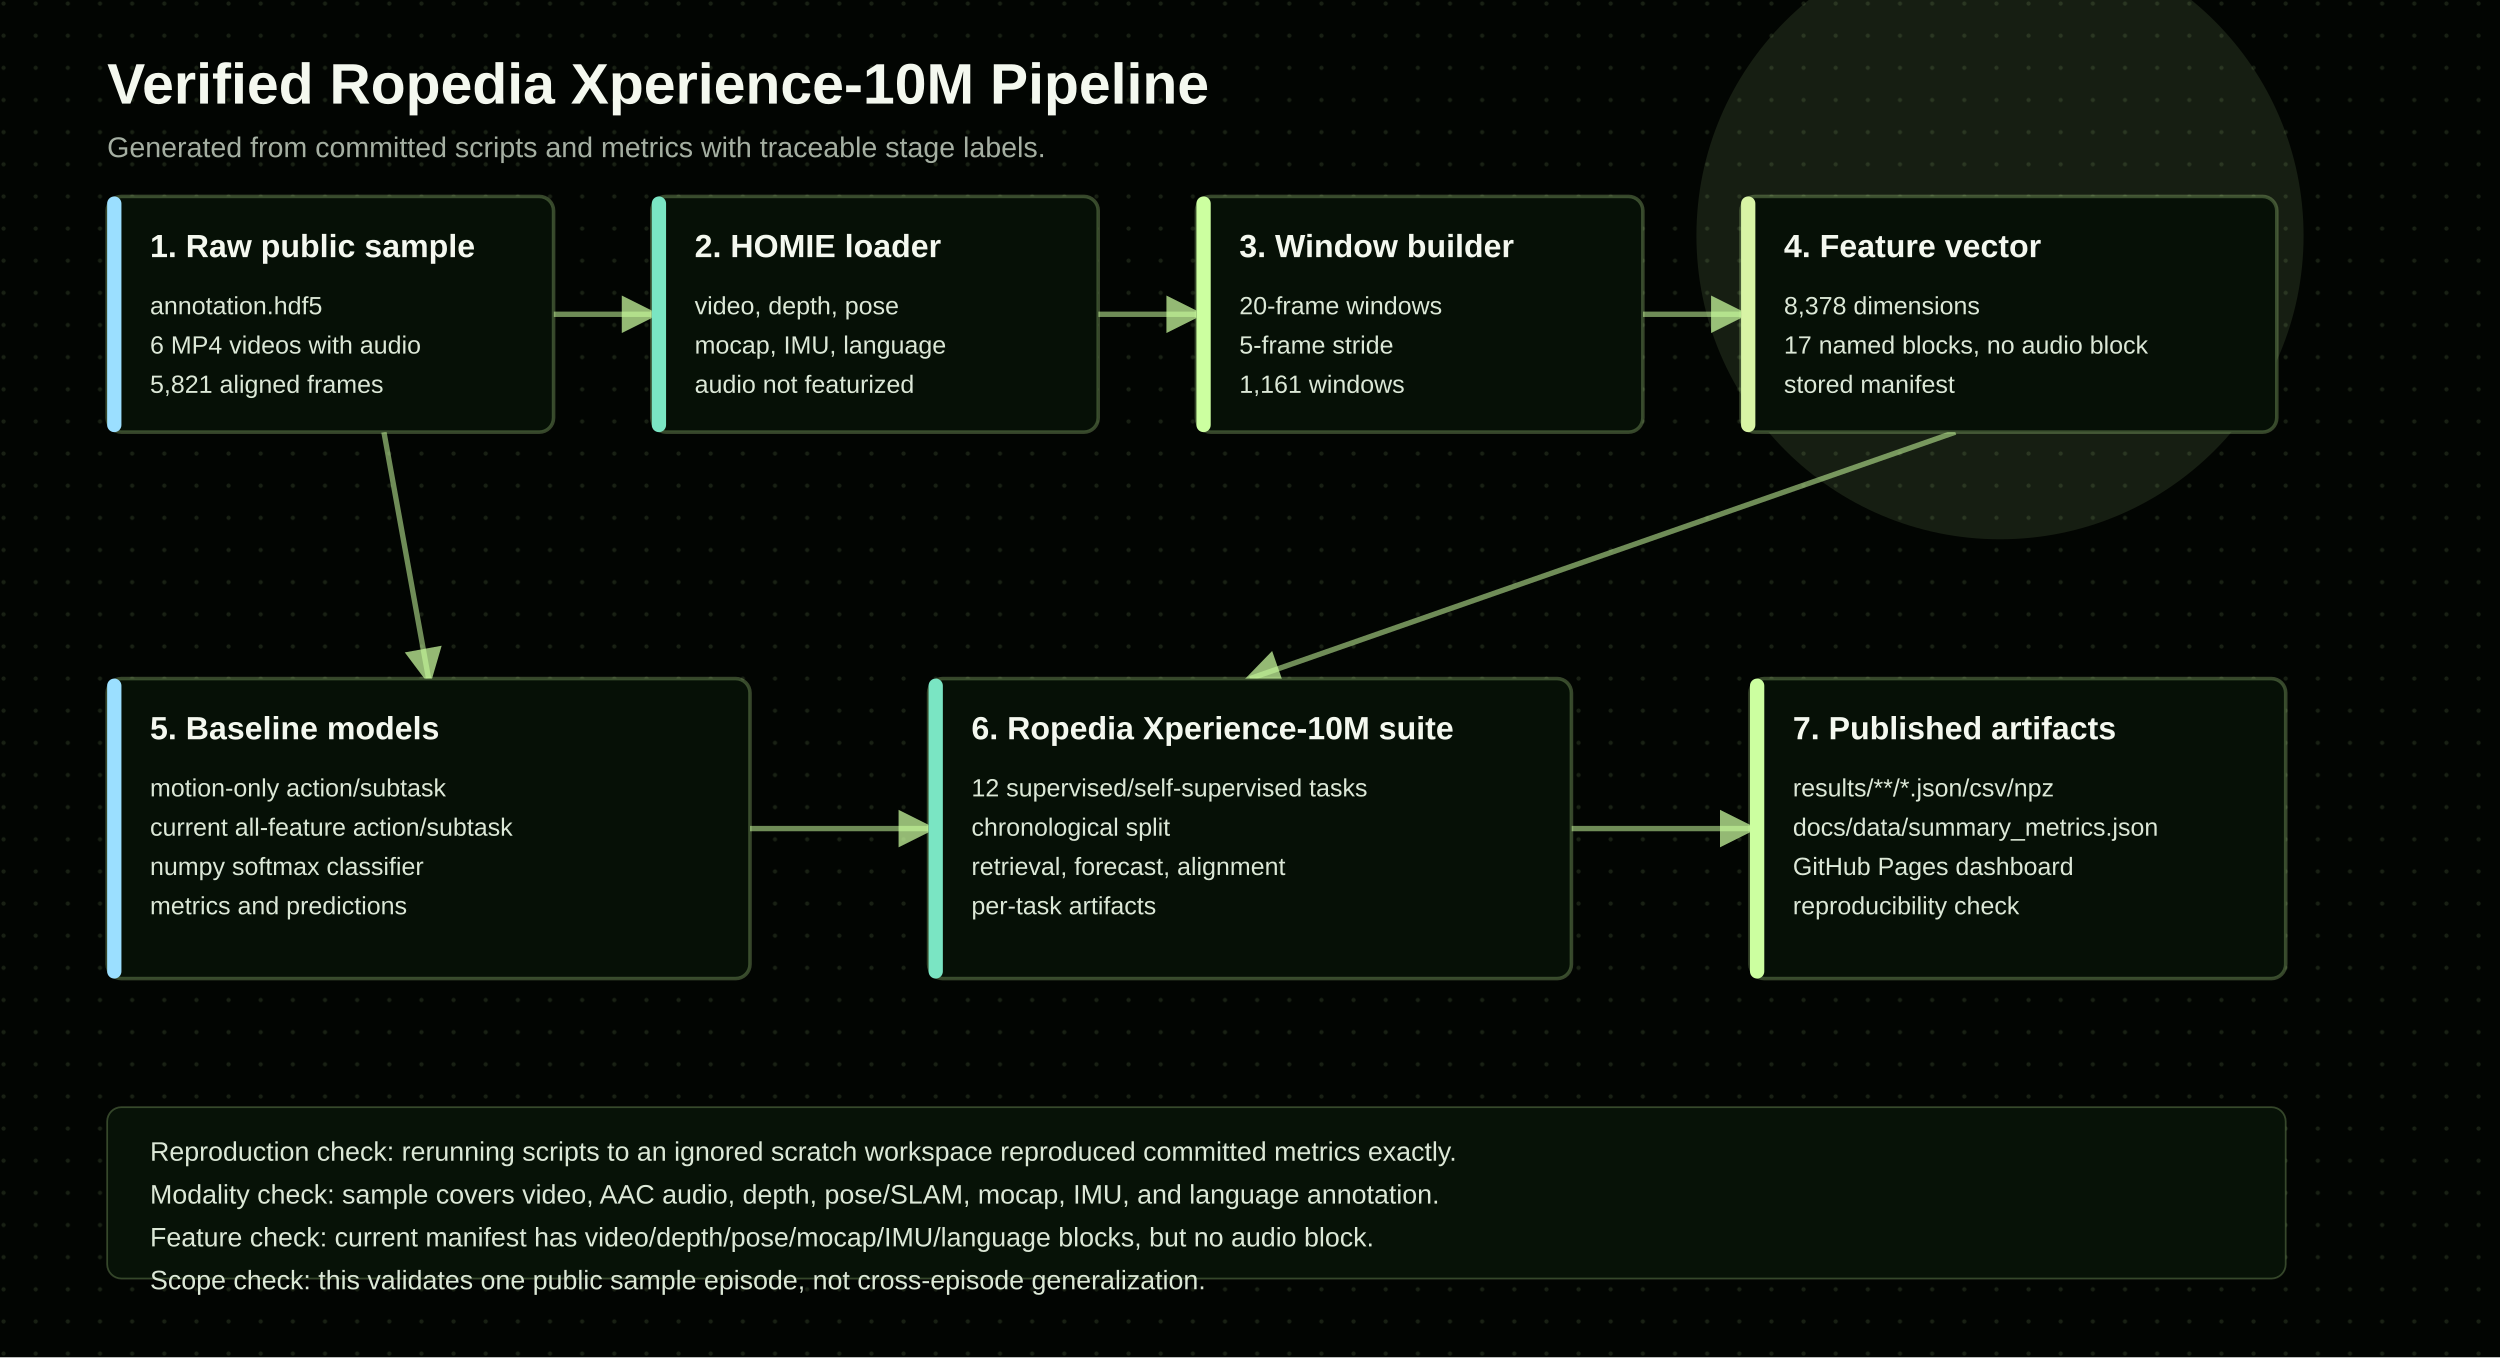
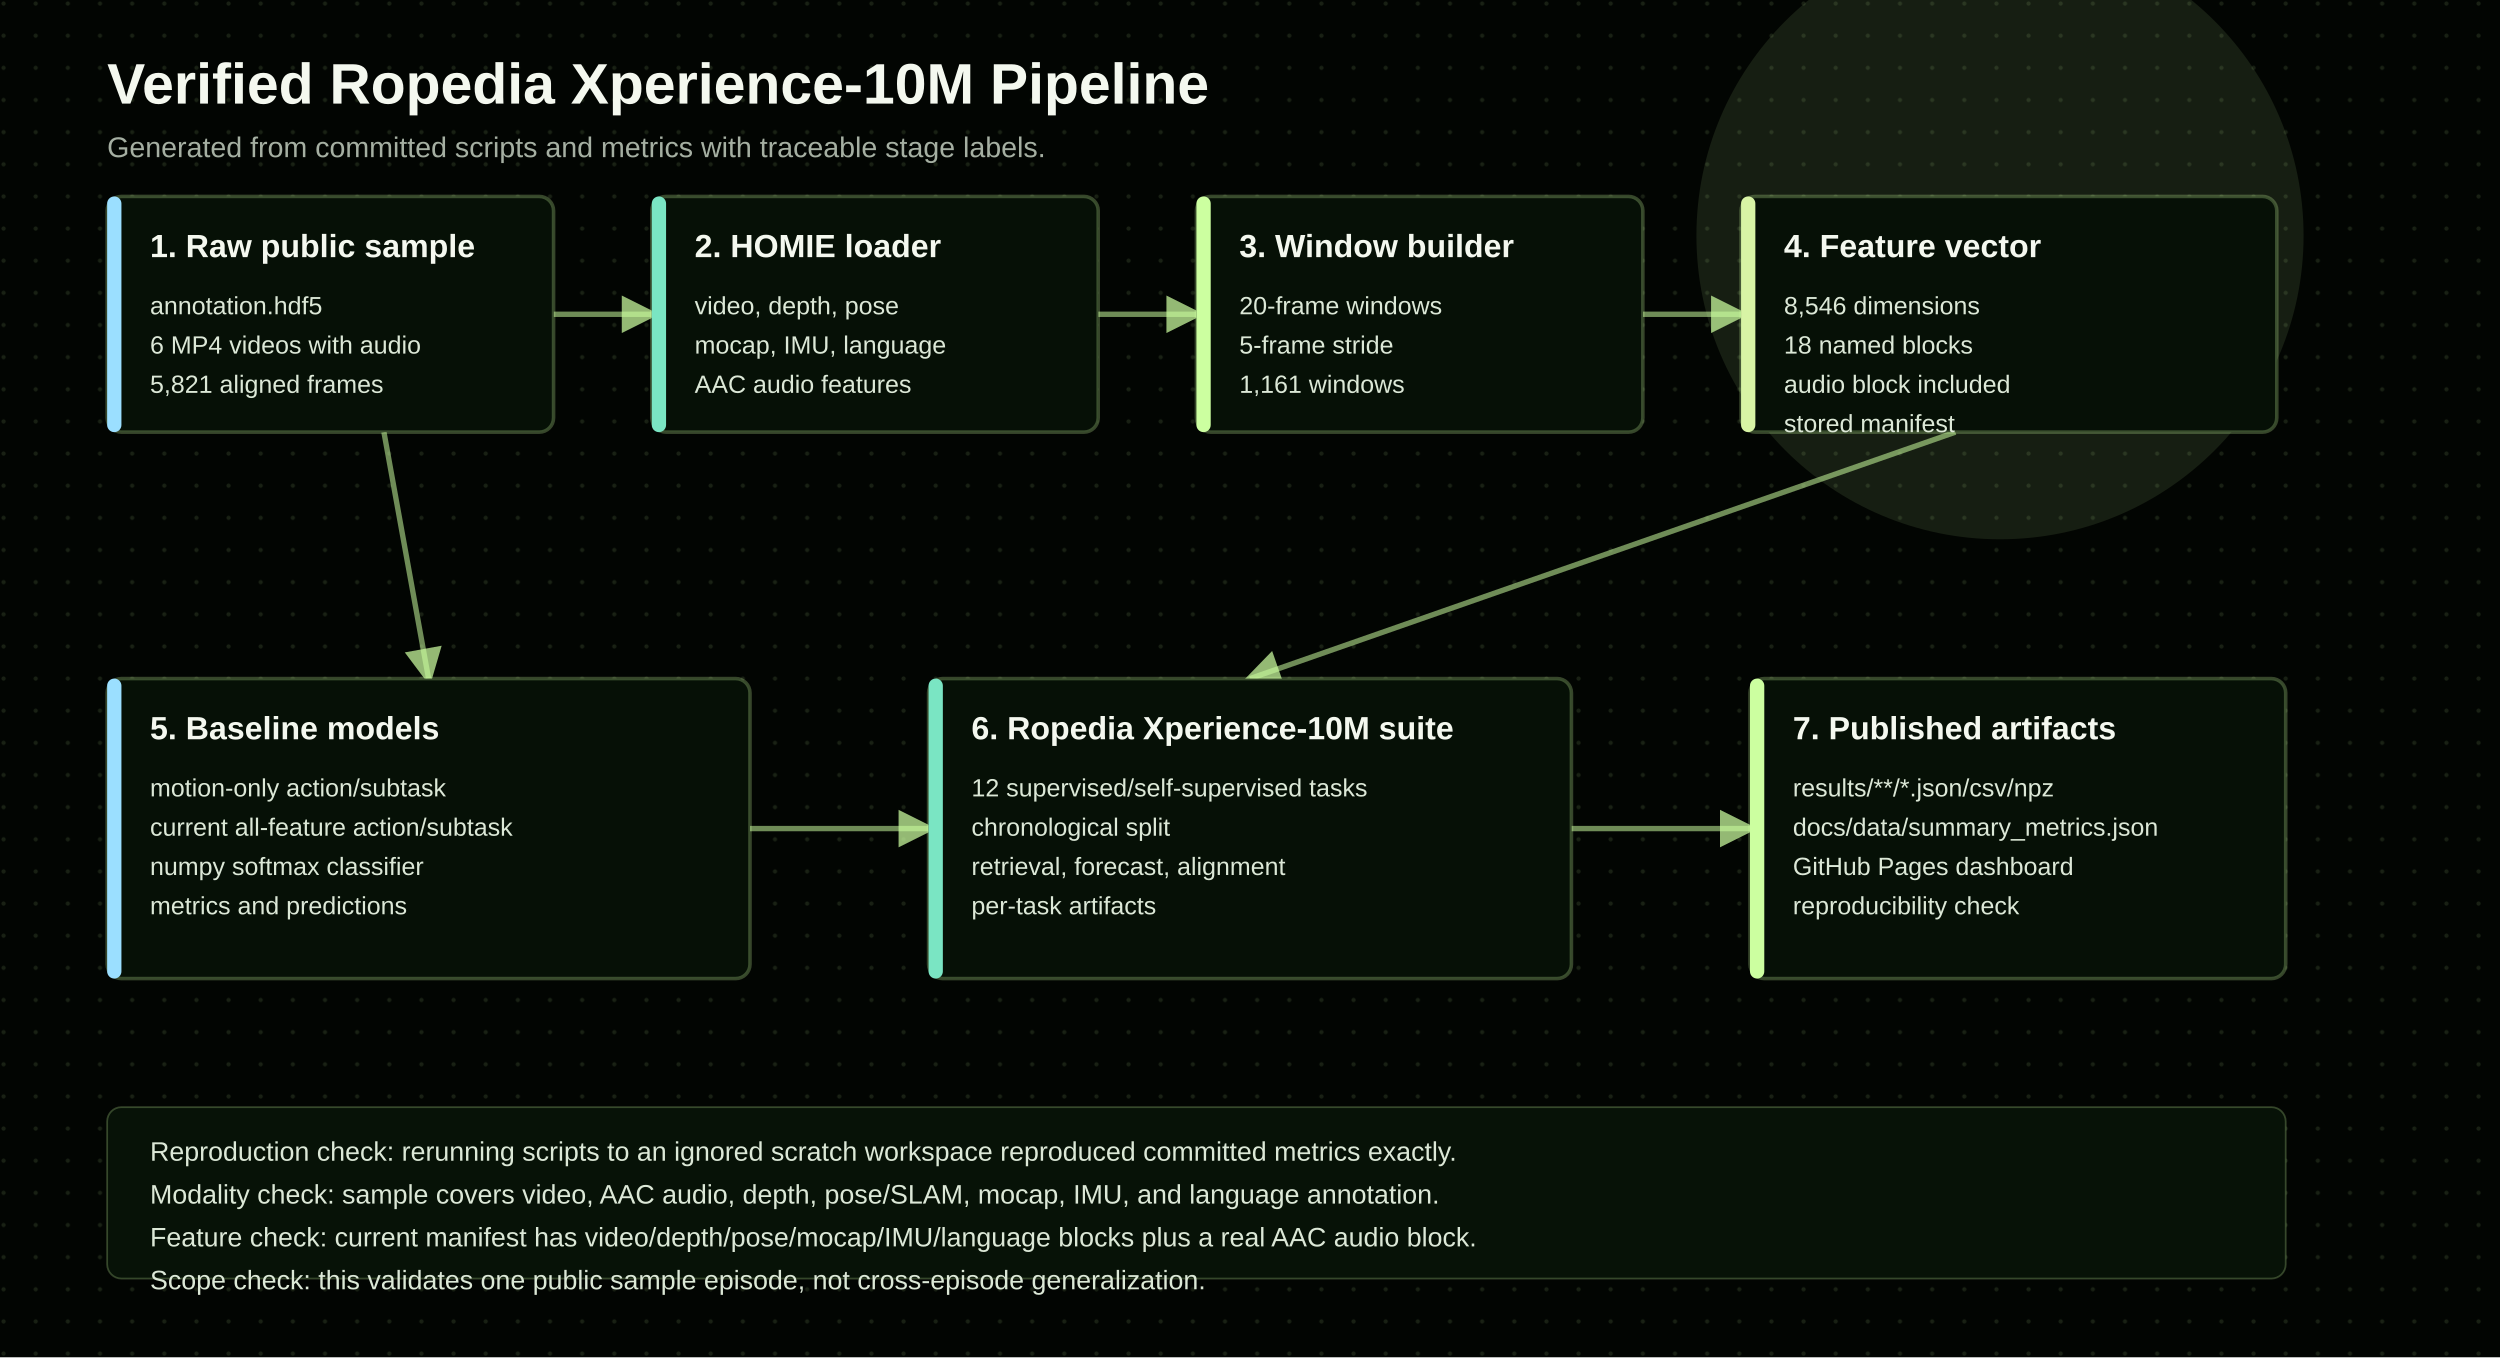
<svg xmlns="http://www.w3.org/2000/svg" width="1400" height="760" viewBox="0 0 1400 760">
  <defs>
    <pattern id="dotgrid" width="18" height="18" patternUnits="userSpaceOnUse">
      <circle cx="2" cy="2" r="1.2" fill="#ccffa0" opacity="0.20" />
    </pattern>
    <marker id="arrow" viewBox="0 0 10 10" refX="8" refY="5" markerWidth="7" markerHeight="7" orient="auto-start-reverse">
      <path d="M 0 0 L 10 5 L 0 10 z" fill="#ccffa0" fill-opacity="0.72" />
    </marker>
  </defs>
  <rect width="100%" height="100%" fill="#020502" />
  <rect x="0" y="0" width="1400" height="760" fill="#020502" />
  <rect x="0" y="0" width="1400" height="760" fill="url(#dotgrid)" opacity="0.55" />
  <circle cx="1120" cy="132" r="170" fill="#ccffa0" opacity="0.10" />
  <text x="60" y="58" font-family="Inter Tight, Arial, sans-serif" font-size="32" font-weight="800" fill="#f4f8ef">Verified Ropedia Xperience-10M Pipeline</text>
  <text x="60" y="88" font-family="Space Grotesk, Arial, sans-serif" font-size="16" fill="#a5afa2">Generated from committed scripts and metrics with traceable stage labels.</text>
  <line x1="310" y1="176" x2="365" y2="176" stroke="#ccffa0" stroke-opacity="0.54" stroke-width="3" marker-end="url(#arrow)" />
  <line x1="615" y1="176" x2="670" y2="176" stroke="#ccffa0" stroke-opacity="0.54" stroke-width="3" marker-end="url(#arrow)" />
  <line x1="920" y1="176" x2="975" y2="176" stroke="#ccffa0" stroke-opacity="0.54" stroke-width="3" marker-end="url(#arrow)" />
  <line x1="215" y1="242" x2="240" y2="380" stroke="#ccffa0" stroke-opacity="0.54" stroke-width="3" marker-end="url(#arrow)" />
  <line x1="1095" y1="242" x2="700" y2="380" stroke="#ccffa0" stroke-opacity="0.54" stroke-width="3" marker-end="url(#arrow)" />
  <line x1="420" y1="464" x2="520" y2="464" stroke="#ccffa0" stroke-opacity="0.54" stroke-width="3" marker-end="url(#arrow)" />
  <line x1="880" y1="464" x2="980" y2="464" stroke="#ccffa0" stroke-opacity="0.54" stroke-width="3" marker-end="url(#arrow)" />
  <rect x="60" y="110" width="250" height="132" rx="8" fill="#061006" stroke="#ccffa0" stroke-opacity="0.26" stroke-width="2" />
  <rect x="60" y="110" width="8" height="132" rx="4" fill="#9bdfff" />
  <text x="84" y="144" font-family="Inter Tight, Arial, sans-serif" font-size="18" font-weight="800" fill="#f4f8ef">1. Raw public sample</text>
  <text x="84" y="176" font-family="Space Grotesk, Arial, sans-serif" font-size="14" fill="#dce8d7">annotation.hdf5</text>
  <text x="84" y="198" font-family="Space Grotesk, Arial, sans-serif" font-size="14" fill="#dce8d7">6 MP4 videos with audio</text>
  <text x="84" y="220" font-family="Space Grotesk, Arial, sans-serif" font-size="14" fill="#dce8d7">5,821 aligned frames</text>
  <rect x="365" y="110" width="250" height="132" rx="8" fill="#061006" stroke="#ccffa0" stroke-opacity="0.26" stroke-width="2" />
  <rect x="365" y="110" width="8" height="132" rx="4" fill="#7ae5c3" />
  <text x="389" y="144" font-family="Inter Tight, Arial, sans-serif" font-size="18" font-weight="800" fill="#f4f8ef">2. HOMIE loader</text>
  <text x="389" y="176" font-family="Space Grotesk, Arial, sans-serif" font-size="14" fill="#dce8d7">video, depth, pose</text>
  <text x="389" y="198" font-family="Space Grotesk, Arial, sans-serif" font-size="14" fill="#dce8d7">mocap, IMU, language</text>
-   <text x="389" y="220" font-family="Space Grotesk, Arial, sans-serif" font-size="14" fill="#dce8d7">audio not featurized</text>
+   <text x="389" y="220" font-family="Space Grotesk, Arial, sans-serif" font-size="14" fill="#dce8d7">AAC audio features</text>
  <rect x="670" y="110" width="250" height="132" rx="8" fill="#061006" stroke="#ccffa0" stroke-opacity="0.26" stroke-width="2" />
  <rect x="670" y="110" width="8" height="132" rx="4" fill="#ccffa0" />
  <text x="694" y="144" font-family="Inter Tight, Arial, sans-serif" font-size="18" font-weight="800" fill="#f4f8ef">3. Window builder</text>
  <text x="694" y="176" font-family="Space Grotesk, Arial, sans-serif" font-size="14" fill="#dce8d7">20-frame windows</text>
  <text x="694" y="198" font-family="Space Grotesk, Arial, sans-serif" font-size="14" fill="#dce8d7">5-frame stride</text>
  <text x="694" y="220" font-family="Space Grotesk, Arial, sans-serif" font-size="14" fill="#dce8d7">1,161 windows</text>
  <rect x="975" y="110" width="300" height="132" rx="8" fill="#061006" stroke="#ccffa0" stroke-opacity="0.26" stroke-width="2" />
  <rect x="975" y="110" width="8" height="132" rx="4" fill="#d8f4a5" />
  <text x="999" y="144" font-family="Inter Tight, Arial, sans-serif" font-size="18" font-weight="800" fill="#f4f8ef">4. Feature vector</text>
-   <text x="999" y="176" font-family="Space Grotesk, Arial, sans-serif" font-size="14" fill="#dce8d7">8,378 dimensions</text>
-   <text x="999" y="198" font-family="Space Grotesk, Arial, sans-serif" font-size="14" fill="#dce8d7">17 named blocks, no audio block</text>
-   <text x="999" y="220" font-family="Space Grotesk, Arial, sans-serif" font-size="14" fill="#dce8d7">stored manifest</text>
+   <text x="999" y="176" font-family="Space Grotesk, Arial, sans-serif" font-size="14" fill="#dce8d7">8,546 dimensions</text>
+   <text x="999" y="198" font-family="Space Grotesk, Arial, sans-serif" font-size="14" fill="#dce8d7">18 named blocks</text>
+   <text x="999" y="220" font-family="Space Grotesk, Arial, sans-serif" font-size="14" fill="#dce8d7">audio block included</text>
+   <text x="999" y="242" font-family="Space Grotesk, Arial, sans-serif" font-size="14" fill="#dce8d7">stored manifest</text>
  <rect x="60" y="380" width="360" height="168" rx="8" fill="#061006" stroke="#ccffa0" stroke-opacity="0.26" stroke-width="2" />
  <rect x="60" y="380" width="8" height="168" rx="4" fill="#9bdfff" />
  <text x="84" y="414" font-family="Inter Tight, Arial, sans-serif" font-size="18" font-weight="800" fill="#f4f8ef">5. Baseline models</text>
  <text x="84" y="446" font-family="Space Grotesk, Arial, sans-serif" font-size="14" fill="#dce8d7">motion-only action/subtask</text>
  <text x="84" y="468" font-family="Space Grotesk, Arial, sans-serif" font-size="14" fill="#dce8d7">current all-feature action/subtask</text>
  <text x="84" y="490" font-family="Space Grotesk, Arial, sans-serif" font-size="14" fill="#dce8d7">numpy softmax classifier</text>
  <text x="84" y="512" font-family="Space Grotesk, Arial, sans-serif" font-size="14" fill="#dce8d7">metrics and predictions</text>
  <rect x="520" y="380" width="360" height="168" rx="8" fill="#061006" stroke="#ccffa0" stroke-opacity="0.26" stroke-width="2" />
  <rect x="520" y="380" width="8" height="168" rx="4" fill="#7ae5c3" />
  <text x="544" y="414" font-family="Inter Tight, Arial, sans-serif" font-size="18" font-weight="800" fill="#f4f8ef">6. Ropedia Xperience-10M suite</text>
  <text x="544" y="446" font-family="Space Grotesk, Arial, sans-serif" font-size="14" fill="#dce8d7">12 supervised/self-supervised tasks</text>
  <text x="544" y="468" font-family="Space Grotesk, Arial, sans-serif" font-size="14" fill="#dce8d7">chronological split</text>
  <text x="544" y="490" font-family="Space Grotesk, Arial, sans-serif" font-size="14" fill="#dce8d7">retrieval, forecast, alignment</text>
  <text x="544" y="512" font-family="Space Grotesk, Arial, sans-serif" font-size="14" fill="#dce8d7">per-task artifacts</text>
  <rect x="980" y="380" width="300" height="168" rx="8" fill="#061006" stroke="#ccffa0" stroke-opacity="0.26" stroke-width="2" />
  <rect x="980" y="380" width="8" height="168" rx="4" fill="#ccffa0" />
  <text x="1004" y="414" font-family="Inter Tight, Arial, sans-serif" font-size="18" font-weight="800" fill="#f4f8ef">7. Published artifacts</text>
  <text x="1004" y="446" font-family="Space Grotesk, Arial, sans-serif" font-size="14" fill="#dce8d7">results/**/*.json/csv/npz</text>
  <text x="1004" y="468" font-family="Space Grotesk, Arial, sans-serif" font-size="14" fill="#dce8d7">docs/data/summary_metrics.json</text>
  <text x="1004" y="490" font-family="Space Grotesk, Arial, sans-serif" font-size="14" fill="#dce8d7">GitHub Pages dashboard</text>
  <text x="1004" y="512" font-family="Space Grotesk, Arial, sans-serif" font-size="14" fill="#dce8d7">reproducibility check</text>
  <rect x="60" y="620" width="1220" height="96" rx="8" fill="#071207" stroke="#ccffa0" stroke-opacity="0.24" />
  <text x="84" y="650" font-family="Space Grotesk, Arial, sans-serif" font-size="15" fill="#dce8d7">Reproduction check: rerunning scripts to an ignored scratch workspace reproduced committed metrics exactly.</text>
  <text x="84" y="674" font-family="Space Grotesk, Arial, sans-serif" font-size="15" fill="#dce8d7">Modality check: sample covers video, AAC audio, depth, pose/SLAM, mocap, IMU, and language annotation.</text>
-   <text x="84" y="698" font-family="Space Grotesk, Arial, sans-serif" font-size="15" fill="#dce8d7">Feature check: current manifest has video/depth/pose/mocap/IMU/language blocks, but no audio block.</text>
+   <text x="84" y="698" font-family="Space Grotesk, Arial, sans-serif" font-size="15" fill="#dce8d7">Feature check: current manifest has video/depth/pose/mocap/IMU/language blocks plus a real AAC audio block.</text>
  <text x="84" y="722" font-family="Space Grotesk, Arial, sans-serif" font-size="15" fill="#dce8d7">Scope check: this validates one public sample episode, not cross-episode generalization.</text>
</svg>
